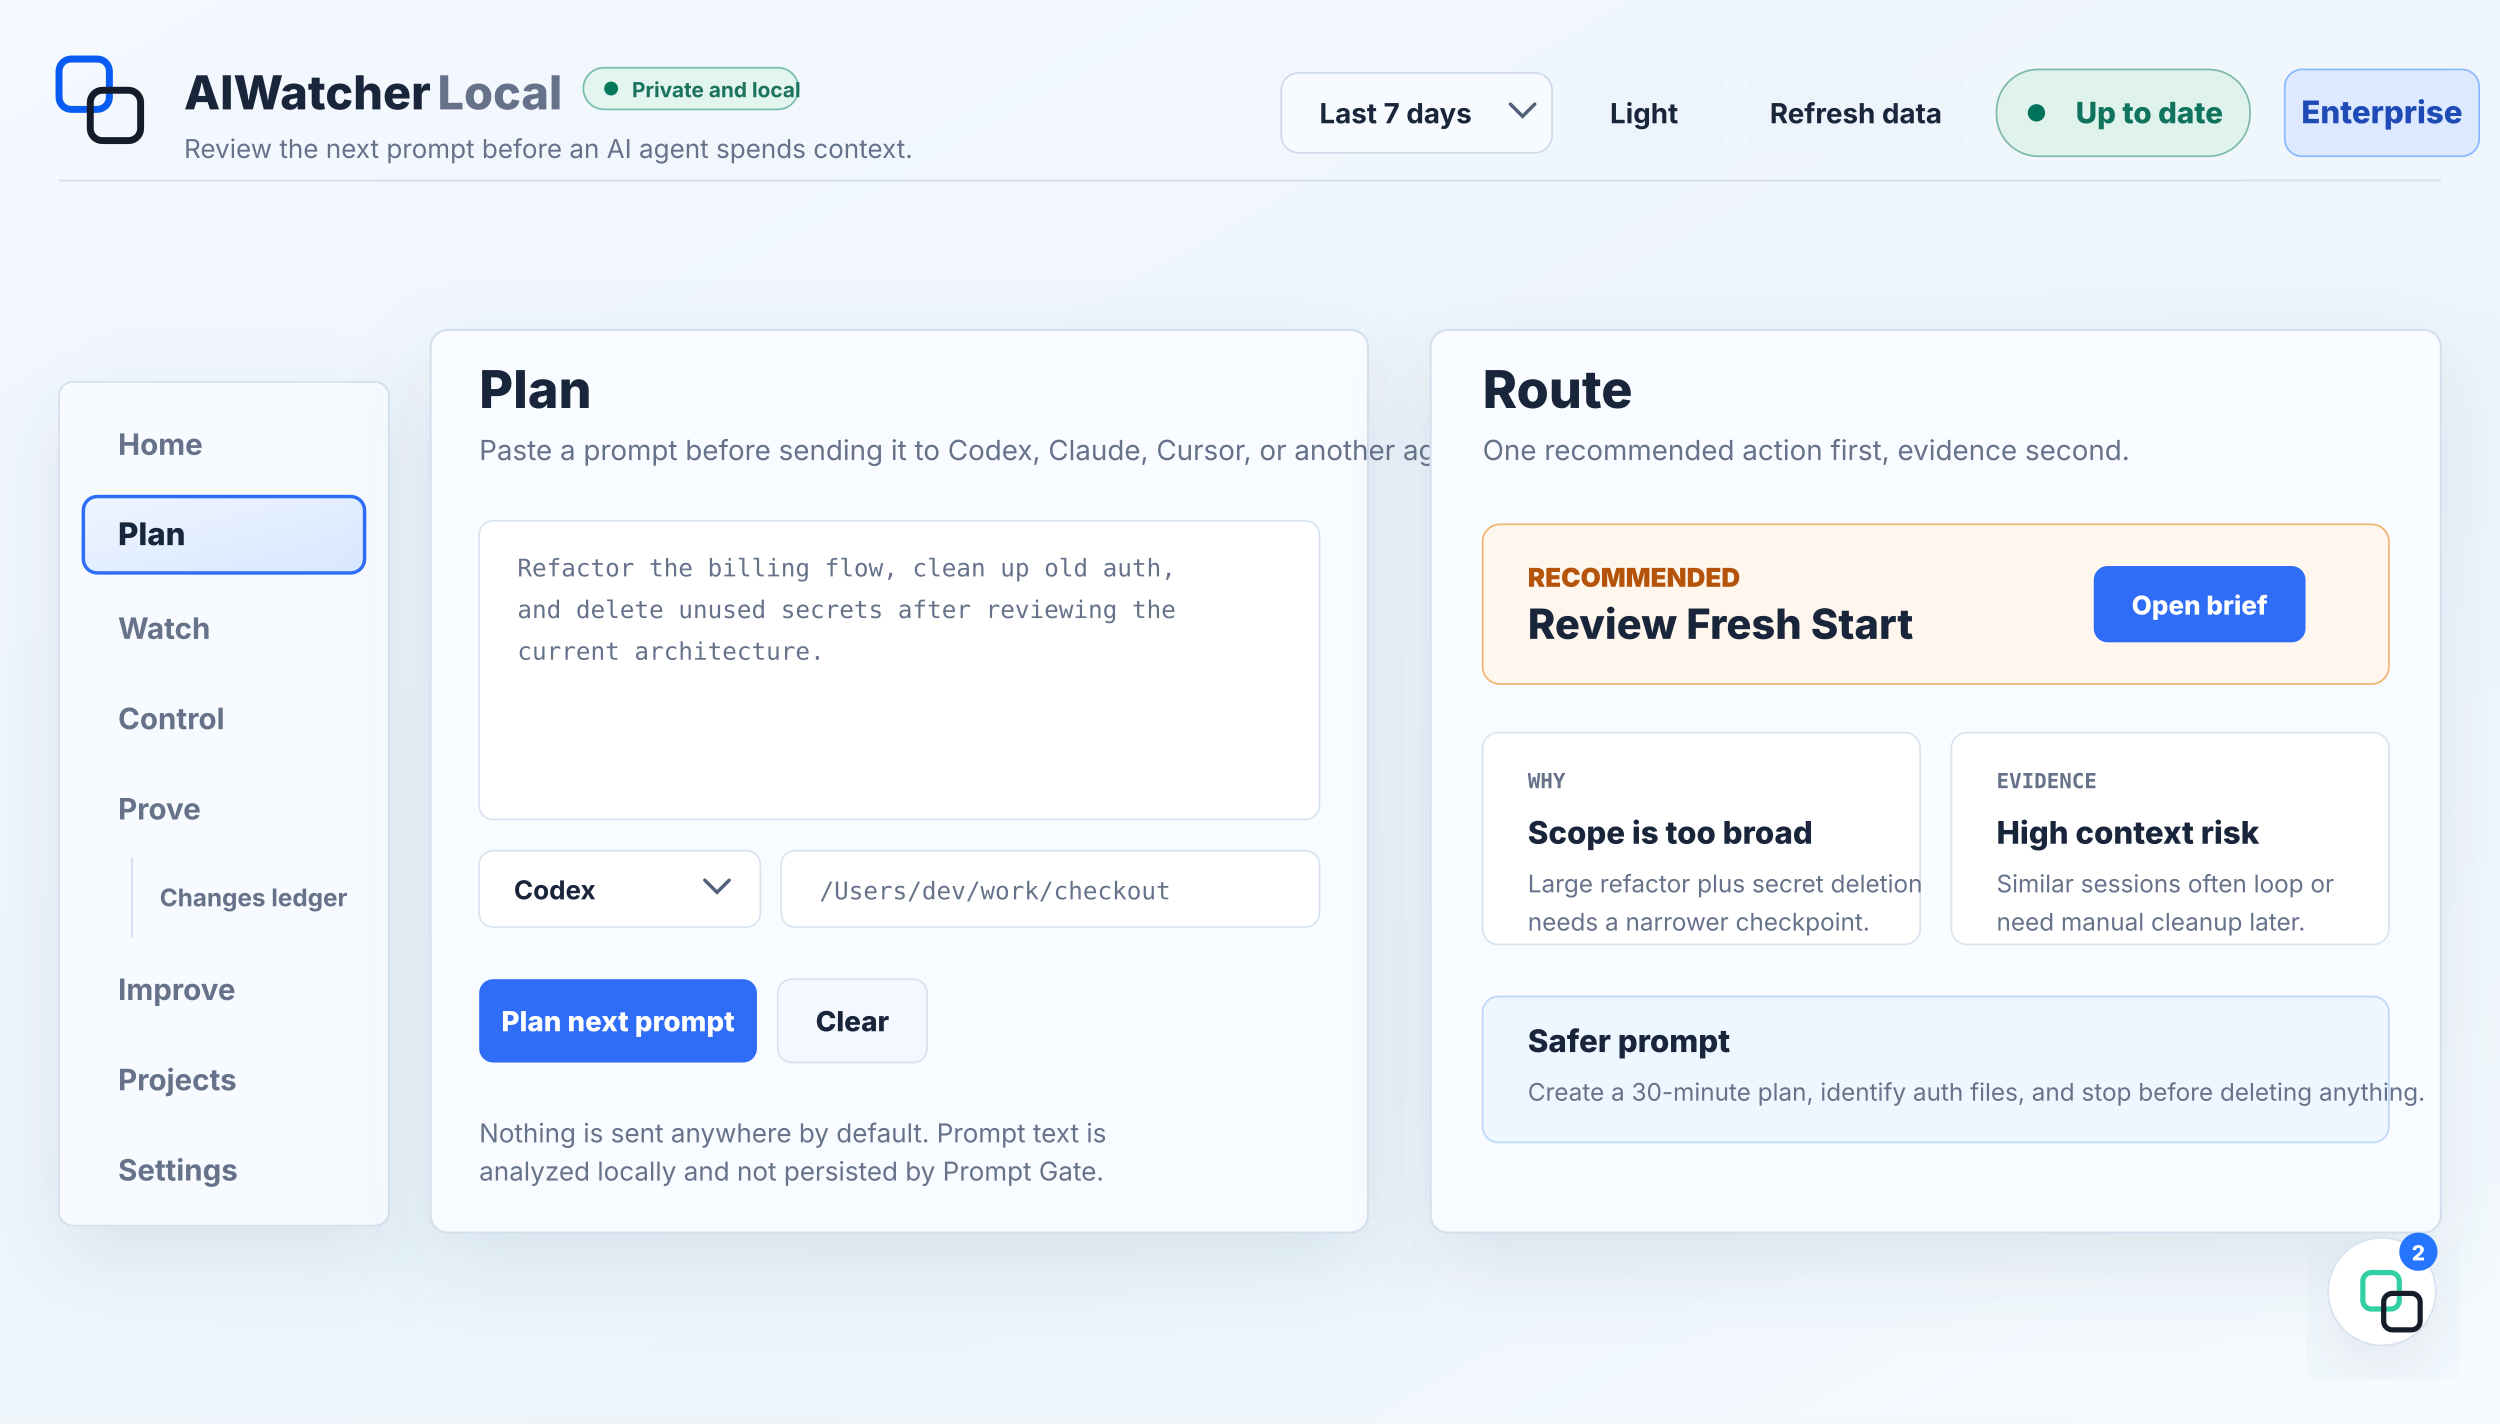
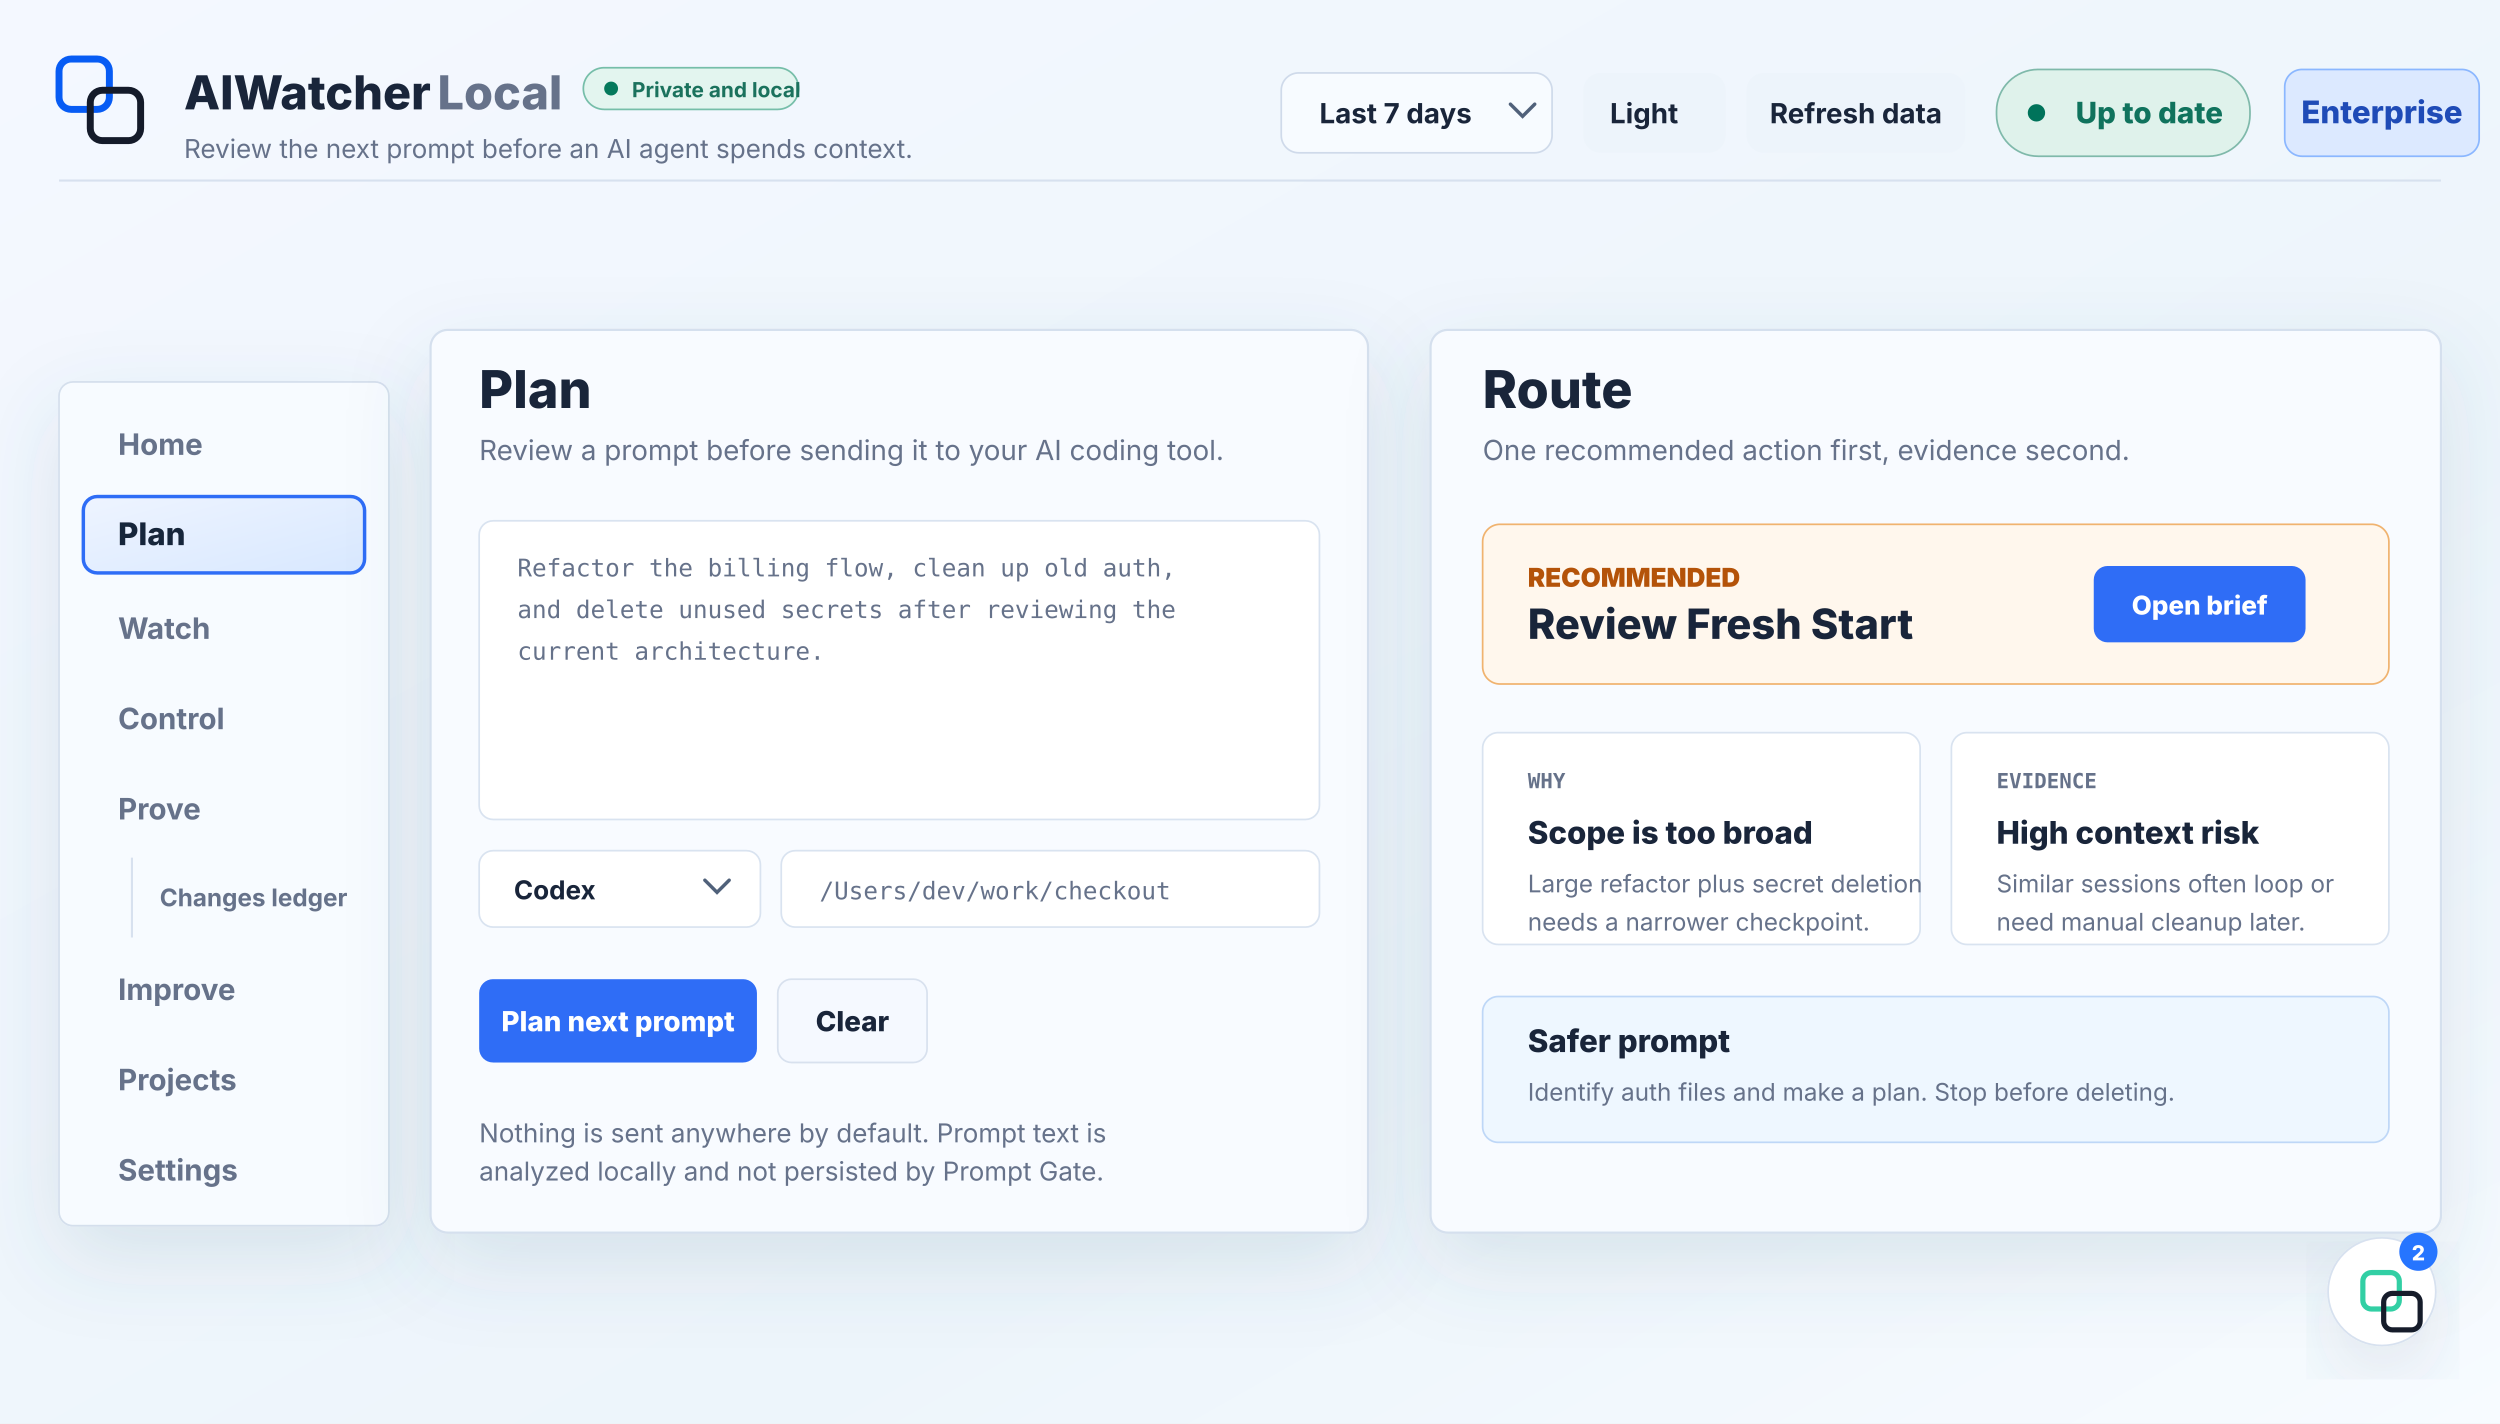
<svg xmlns="http://www.w3.org/2000/svg" width="1440" height="820" viewBox="0 0 1440 820" role="img" aria-labelledby="title desc">
  <defs>
    <linearGradient id="bg" x1="0" y1="0" x2="1" y2="1">
      <stop offset="0" stop-color="#f4f8ff" />
      <stop offset="0.65" stop-color="#edf5fb" />
      <stop offset="1" stop-color="#f7fbff" />
    </linearGradient>
    <linearGradient id="active" x1="0" y1="0" x2="1" y2="1">
      <stop offset="0" stop-color="#eef4ff" />
      <stop offset="1" stop-color="#d8e8ff" />
    </linearGradient>
    <filter id="shadow" x="-20%" y="-20%" width="140%" height="150%">
      <feDropShadow dx="0" dy="18" stdDeviation="24" flood-color="#4d6684" flood-opacity="0.14" />
    </filter>
    <style>
      .ink{fill:#19253a}
      .muted{fill:#66728a}
      .line{stroke:#d7e1ef;stroke-width:1.2}
      .mono{font-family:ui-monospace,SFMono-Regular,Menlo,Consolas,monospace}
      .sans{font-family:Inter,ui-sans-serif,system-ui,-apple-system,BlinkMacSystemFont,"Segoe UI",sans-serif}
      .card{fill:#f8fbff;stroke:#d5e0ee;stroke-width:1.3}
      .pill{fill:#e3f5ef;stroke:#76bea9;stroke-width:1}
      .blue{fill:#2f6df6}
    </style>
  </defs>
  <rect width="1440" height="820" fill="url(#bg)" />
  <g transform="translate(34 34)" class="sans">
    <rect x="0" y="0" width="29" height="29" rx="7" fill="none" stroke="#075cf4" stroke-width="4" />
    <rect x="18" y="18" width="29" height="29" rx="7" fill="none" stroke="#141b2a" stroke-width="4" />
    <text x="72" y="29" class="ink" font-size="27" font-weight="800">AIWatcher</text>
    <text x="218" y="29" class="muted" font-size="27" font-weight="800">Local</text>
    <rect x="302" y="5" width="124" height="24" rx="12" class="pill" />
    <circle cx="318" cy="17" r="4" fill="#05795c" />
    <text x="330" y="22" font-size="12" font-weight="700" fill="#1b725d">Private and local</text>
    <text x="72" y="57" class="muted" font-size="15">Review the next prompt before an AI agent spends context.</text>
  </g>
  <g transform="translate(738 42)" class="sans">
    <rect x="0" y="0" width="156" height="46" rx="10" fill="#f7fbff" stroke="#cfdaea" />
    <text x="22" y="29" class="ink" font-size="16" font-weight="700">Last 7 days</text>
    <path d="M132 18l7 7 7-7" fill="none" stroke="#50617a" stroke-width="2" stroke-linecap="round" />
    <rect x="174" y="0" width="82" height="46" rx="10" fill="#edf4fb" />
    <text x="209" y="29" class="ink" font-size="16" font-weight="700" text-anchor="middle">Light</text>
    <rect x="268" y="0" width="126" height="46" rx="10" fill="#edf4fb" />
    <text x="331" y="29" class="ink" font-size="16" font-weight="700" text-anchor="middle">Refresh data</text>
    <rect x="412" y="-2" width="146" height="50" rx="24" fill="#dff2eb" stroke="#7fb9aa" />
    <circle cx="435" cy="23" r="5" fill="#00735a" />
    <text x="500" y="29" fill="#10735d" font-size="17" font-weight="800" text-anchor="middle">Up to date</text>
    <rect x="578" y="-2" width="112" height="50" rx="10" fill="#dce9ff" stroke="#8bb7ff" />
    <text x="634" y="29" fill="#1f4bb7" font-size="18" font-weight="800" text-anchor="middle">Enterprise</text>
  </g>
  <line x1="34" y1="104" x2="1406" y2="104" class="line" />
  <g transform="translate(34 220)" filter="url(#shadow)" class="sans">
    <rect width="190" height="486" rx="8" fill="#f7fbff" stroke="#d4dfec" />
    <text x="34" y="42" class="muted" font-size="17" font-weight="700">Home</text>
    <rect x="14" y="66" width="162" height="44" rx="8" fill="url(#active)" stroke="#2f6df6" stroke-width="2" />
    <text x="34" y="94" class="ink" font-size="18" font-weight="800">Plan</text>
    <text x="34" y="148" class="muted" font-size="17" font-weight="700">Watch</text>
    <text x="34" y="200" class="muted" font-size="17" font-weight="700">Control</text>
    <text x="34" y="252" class="muted" font-size="17" font-weight="700">Prove</text>
    <line x1="42" y1="274" x2="42" y2="320" class="line" />
    <text x="58" y="302" class="muted" font-size="14" font-weight="700">Changes ledger</text>
    <text x="34" y="356" class="muted" font-size="17" font-weight="700">Improve</text>
    <text x="34" y="408" class="muted" font-size="17" font-weight="700">Projects</text>
    <text x="34" y="460" class="muted" font-size="17" font-weight="700">Settings</text>
  </g>
  <g transform="translate(248 190)" class="sans">
    <rect width="540" height="520" rx="10" class="card" filter="url(#shadow)" />
    <text x="28" y="45" class="ink" font-size="30" font-weight="800">Plan</text>
-     <text x="28" y="75" class="muted" font-size="16">Paste a prompt before sending it to Codex, Claude, Cursor, or another agent.</text>
+     <text x="28" y="75" class="muted" font-size="16">Review a prompt before sending it to your AI coding tool.</text>
    <rect x="28" y="110" width="484" height="172" rx="8" fill="#ffffff" stroke="#d9e3f0" />
    <text x="50" y="142" class="mono muted" font-size="14">Refactor the billing flow, clean up old auth,</text>
    <text x="50" y="166" class="mono muted" font-size="14">and delete unused secrets after reviewing the</text>
    <text x="50" y="190" class="mono muted" font-size="14">current architecture.</text>
    <rect x="28" y="300" width="162" height="44" rx="8" fill="#ffffff" stroke="#d9e3f0" />
    <text x="48" y="328" class="ink" font-size="15" font-weight="700">Codex</text>
    <path d="M158 317l7 7 7-7" fill="none" stroke="#50617a" stroke-width="2" stroke-linecap="round" />
    <rect x="202" y="300" width="310" height="44" rx="8" fill="#ffffff" stroke="#d9e3f0" />
    <text x="224" y="328" class="mono muted" font-size="14">/Users/dev/work/checkout</text>
    <rect x="28" y="374" width="160" height="48" rx="8" class="blue" />
    <text x="108" y="404" fill="#fff" font-size="16" font-weight="800" text-anchor="middle">Plan next prompt</text>
    <rect x="200" y="374" width="86" height="48" rx="8" fill="#f5f9ff" stroke="#d8e1ee" />
    <text x="243" y="404" class="ink" font-size="16" font-weight="800" text-anchor="middle">Clear</text>
    <text x="28" y="468" class="muted" font-size="15">Nothing is sent anywhere by default. Prompt text is</text>
    <text x="28" y="490" class="muted" font-size="15">analyzed locally and not persisted by Prompt Gate.</text>
  </g>
  <g transform="translate(824 190)" class="sans">
    <rect width="582" height="520" rx="10" class="card" filter="url(#shadow)" />
    <text x="30" y="45" class="ink" font-size="30" font-weight="800">Route</text>
    <text x="30" y="75" class="muted" font-size="16">One recommended action first, evidence second.</text>
    <rect x="30" y="112" width="522" height="92" rx="10" fill="#fff7ed" stroke="#f0b36f" />
    <text x="56" y="148" fill="#b45309" font-size="15" font-weight="900">RECOMMENDED</text>
    <text x="56" y="178" class="ink" font-size="24" font-weight="800">Review Fresh Start</text>
    <rect x="382" y="136" width="122" height="44" rx="8" class="blue" />
    <text x="443" y="164" fill="#fff" font-size="15" font-weight="800" text-anchor="middle">Open brief</text>
    <rect x="30" y="232" width="252" height="122" rx="9" fill="#ffffff" stroke="#d9e3f0" />
    <text x="56" y="264" class="mono muted" font-size="12" font-weight="800">WHY</text>
    <text x="56" y="296" class="ink" font-size="18" font-weight="800">Scope is too broad</text>
    <text x="56" y="324" class="muted" font-size="14">Large refactor plus secret deletion</text>
    <text x="56" y="346" class="muted" font-size="14">needs a narrower checkpoint.</text>
    <rect x="300" y="232" width="252" height="122" rx="9" fill="#ffffff" stroke="#d9e3f0" />
    <text x="326" y="264" class="mono muted" font-size="12" font-weight="800">EVIDENCE</text>
    <text x="326" y="296" class="ink" font-size="18" font-weight="800">High context risk</text>
    <text x="326" y="324" class="muted" font-size="14">Similar sessions often loop or</text>
    <text x="326" y="346" class="muted" font-size="14">need manual cleanup later.</text>
    <rect x="30" y="384" width="522" height="84" rx="9" fill="#eef7ff" stroke="#bed7f7" />
    <text x="56" y="416" class="ink" font-size="18" font-weight="800">Safer prompt</text>
-     <text x="56" y="444" class="muted" font-size="14">Create a 30-minute plan, identify auth files, and stop before deleting anything.</text>
+     <text x="56" y="444" class="muted" font-size="14">Identify auth files and make a plan. Stop before deleting.</text>
  </g>
  <g transform="translate(1340 712)" filter="url(#shadow)">
    <circle cx="32" cy="32" r="31" fill="#ffffff" stroke="#d7e1ef" />
    <rect x="21" y="21" width="21" height="21" rx="5" fill="none" stroke="#31cfa4" stroke-width="3" />
    <rect x="33" y="33" width="21" height="21" rx="5" fill="none" stroke="#151d2c" stroke-width="3" />
    <circle cx="53" cy="9" r="11" fill="#2874ff" />
    <text x="53" y="14" fill="#fff" class="sans" font-size="12" font-weight="800" text-anchor="middle">2</text>
  </g>
</svg>
